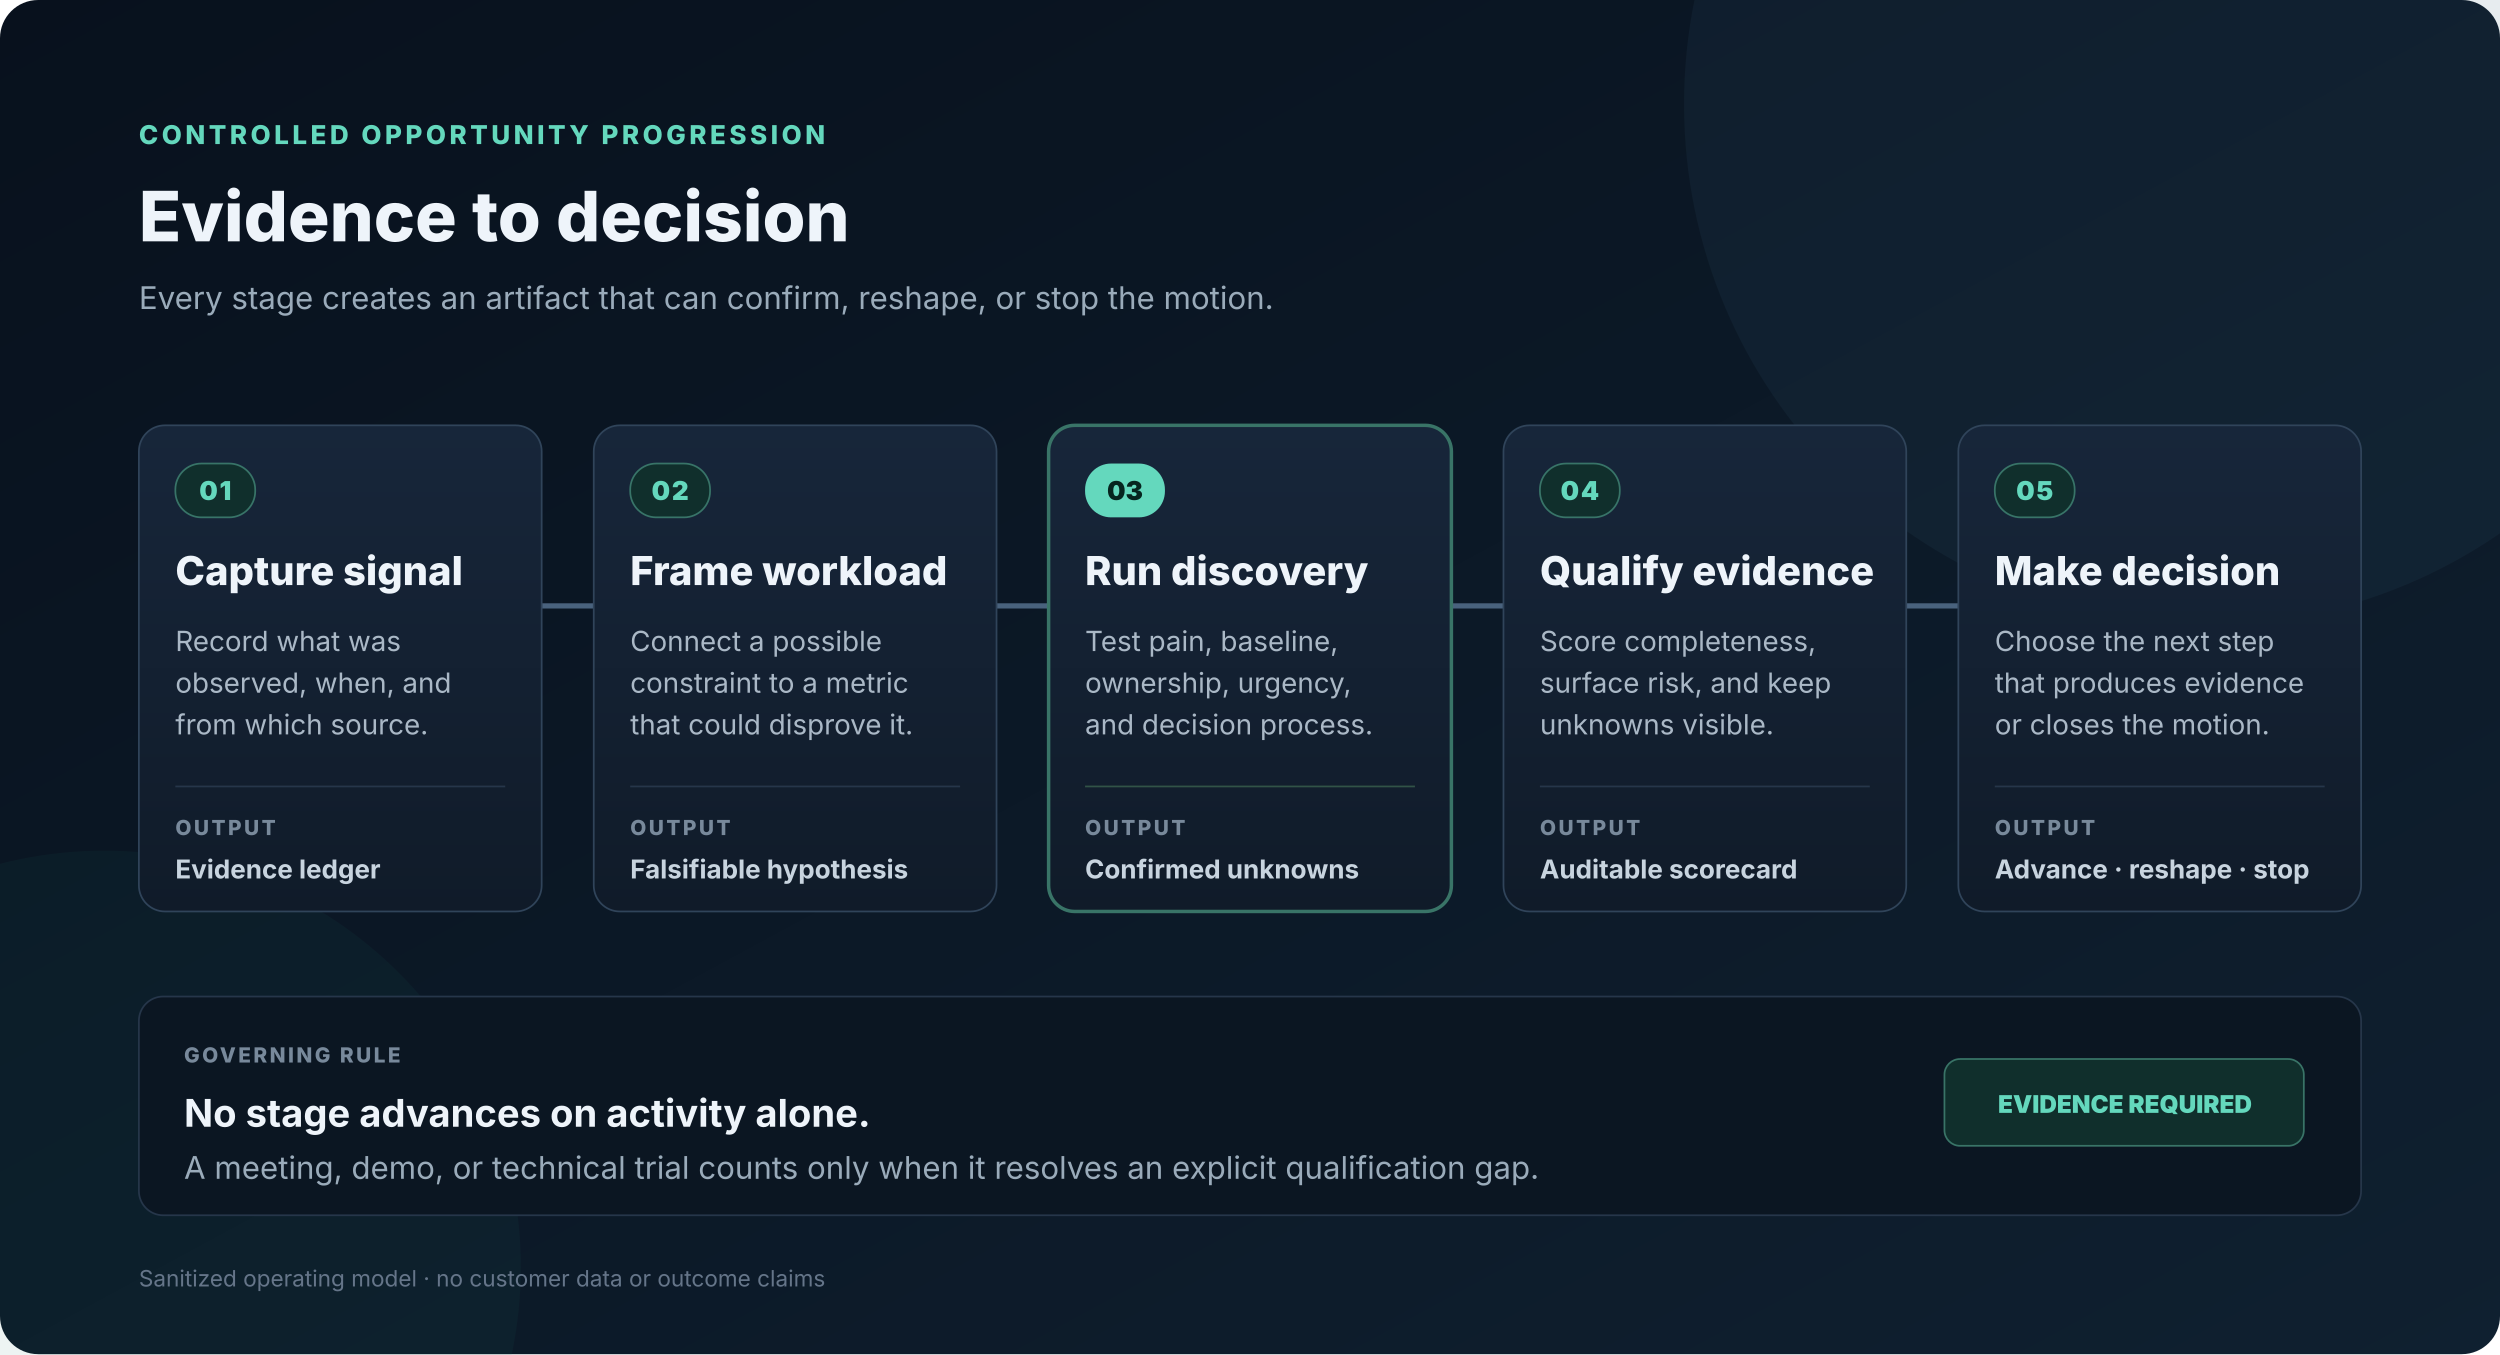
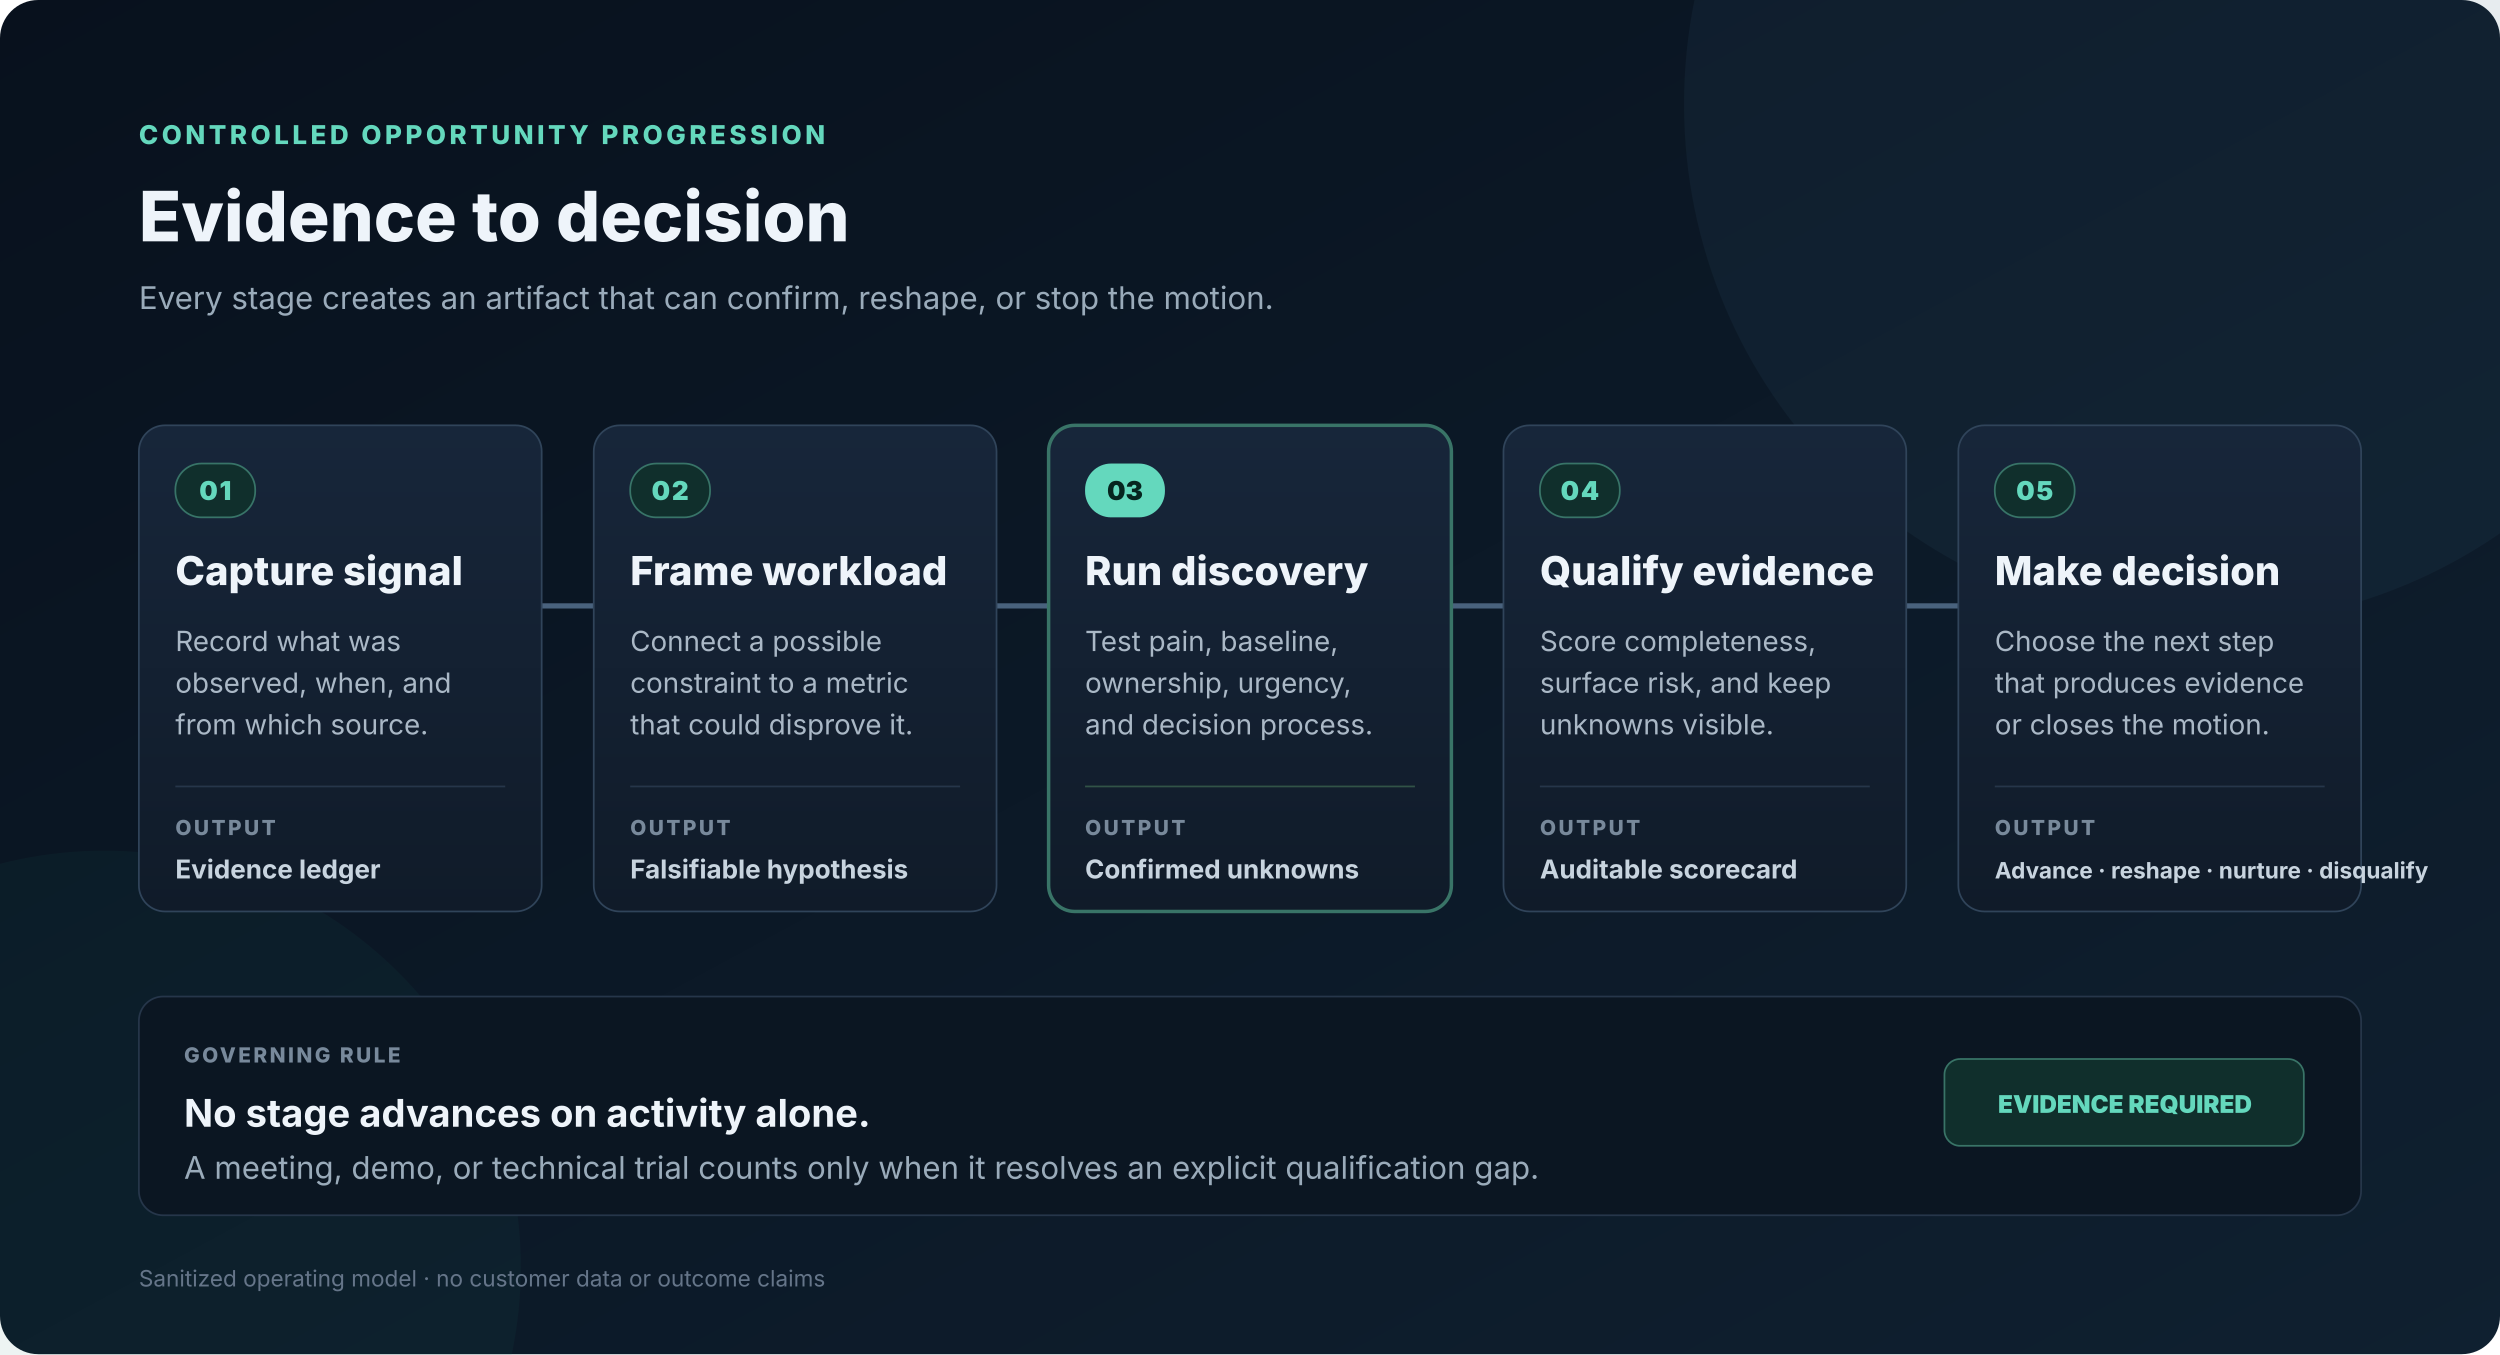
<svg xmlns="http://www.w3.org/2000/svg" width="1440" height="780" viewBox="0 0 1440 780" role="img" aria-labelledby="title desc">
  <defs>
    <linearGradient id="bg" x1="0" x2="1" y1="0" y2="1">
      <stop stop-color="#08111d" />
      <stop offset="1" stop-color="#0f2030" />
    </linearGradient>
    <linearGradient id="card" x1="0" x2="0" y1="0" y2="1">
      <stop stop-color="#17263a" />
      <stop offset="1" stop-color="#101b29" />
    </linearGradient>
    <marker id="arrow" markerWidth="10" markerHeight="10" refX="8" refY="5" orient="auto">
      <path d="M0,0 L10,5 L0,10 Z" fill="#49627d" />
    </marker>
    <style>
      text { font-family: Inter, ui-sans-serif, system-ui, -apple-system, BlinkMacSystemFont, "Segoe UI", sans-serif; }
      .eyebrow { fill: #64d8bd; font-size: 15px; font-weight: 800; letter-spacing: 2px; }
      .heading { fill: #eef4fa; font-size: 40px; font-weight: 760; }
      .intro { fill: #9aabba; font-size: 18px; }
      .number { fill: #64d8bd; font-size: 15px; font-weight: 900; letter-spacing: 1px; }
      .title { fill: #eef4fa; font-size: 23px; font-weight: 760; }
      .body { fill: #aab8c6; font-size: 16px; }
      .label { fill: #78899b; font-size: 12px; font-weight: 800; letter-spacing: 1.4px; }
    </style>
  </defs>
  <rect width="1440" height="780" rx="22" fill="url(#bg)" />
  <circle cx="1270" cy="60" r="300" fill="#345c73" opacity=".12" />
  <circle cx="60" cy="730" r="240" fill="#1e7566" opacity=".08" />
  <text x="80" y="83" class="eyebrow">CONTROLLED OPPORTUNITY PROGRESSION</text>
  <text x="80" y="139" class="heading">Evidence to decision</text>
  <text x="80" y="178" class="intro">Every stage creates an artifact that can confirm, reshape, or stop the motion.</text>
  <line x1="250" y1="349" x2="1190" y2="349" stroke="#49627d" stroke-width="3" marker-end="url(#arrow)" />
  <g>
    <rect x="80" y="245" width="232" height="280" rx="15" fill="url(#card)" stroke="#30445a" />
    <rect x="101" y="267" width="46" height="31" rx="15" fill="#102f2c" stroke="#387468" />
    <text x="124" y="288" class="number" text-anchor="middle">01</text>
    <text x="101" y="337" class="title">Capture signal</text>
    <text x="101" y="375" class="body">Record what was</text>
    <text x="101" y="399" class="body">observed, when, and</text>
    <text x="101" y="423" class="body">from which source.</text>
    <line x1="101" y1="453" x2="291" y2="453" stroke="#26364a" />
    <text x="101" y="481" class="label">OUTPUT</text>
    <text x="101" y="506" fill="#c8d4df" font-size="15" font-weight="700">Evidence ledger</text>
    <rect x="342" y="245" width="232" height="280" rx="15" fill="url(#card)" stroke="#30445a" />
    <rect x="363" y="267" width="46" height="31" rx="15" fill="#102f2c" stroke="#387468" />
    <text x="386" y="288" class="number" text-anchor="middle">02</text>
    <text x="363" y="337" class="title">Frame workload</text>
    <text x="363" y="375" class="body">Connect a possible</text>
    <text x="363" y="399" class="body">constraint to a metric</text>
    <text x="363" y="423" class="body">that could disprove it.</text>
    <line x1="363" y1="453" x2="553" y2="453" stroke="#26364a" />
    <text x="363" y="481" class="label">OUTPUT</text>
    <text x="363" y="506" fill="#c8d4df" font-size="15" font-weight="700">Falsifiable hypothesis</text>
    <rect x="604" y="245" width="232" height="280" rx="15" fill="url(#card)" stroke="#397467" stroke-width="2" />
    <rect x="625" y="267" width="46" height="31" rx="15" fill="#64d8bd" />
    <text x="648" y="288" fill="#06251f" font-size="15" font-weight="900" text-anchor="middle">03</text>
    <text x="625" y="337" class="title">Run discovery</text>
    <text x="625" y="375" class="body">Test pain, baseline,</text>
    <text x="625" y="399" class="body">ownership, urgency,</text>
    <text x="625" y="423" class="body">and decision process.</text>
    <line x1="625" y1="453" x2="815" y2="453" stroke="#315347" />
    <text x="625" y="481" class="label">OUTPUT</text>
    <text x="625" y="506" fill="#c8d4df" font-size="15" font-weight="700">Confirmed unknowns</text>
    <rect x="866" y="245" width="232" height="280" rx="15" fill="url(#card)" stroke="#30445a" />
    <rect x="887" y="267" width="46" height="31" rx="15" fill="#102f2c" stroke="#387468" />
    <text x="910" y="288" class="number" text-anchor="middle">04</text>
    <text x="887" y="337" class="title">Qualify evidence</text>
    <text x="887" y="375" class="body">Score completeness,</text>
    <text x="887" y="399" class="body">surface risk, and keep</text>
    <text x="887" y="423" class="body">unknowns visible.</text>
    <line x1="887" y1="453" x2="1077" y2="453" stroke="#26364a" />
    <text x="887" y="481" class="label">OUTPUT</text>
    <text x="887" y="506" fill="#c8d4df" font-size="15" font-weight="700">Auditable scorecard</text>
    <rect x="1128" y="245" width="232" height="280" rx="15" fill="url(#card)" stroke="#30445a" />
    <rect x="1149" y="267" width="46" height="31" rx="15" fill="#102f2c" stroke="#387468" />
    <text x="1172" y="288" class="number" text-anchor="middle">05</text>
    <text x="1149" y="337" class="title">Make decision</text>
    <text x="1149" y="375" class="body">Choose the next step</text>
    <text x="1149" y="399" class="body">that produces evidence</text>
    <text x="1149" y="423" class="body">or closes the motion.</text>
    <line x1="1149" y1="453" x2="1339" y2="453" stroke="#26364a" />
    <text x="1149" y="481" class="label">OUTPUT</text>
-     <text x="1149" y="506" fill="#c8d4df" font-size="15" font-weight="700">Advance · reshape · stop</text>
+     <text x="1149" y="506" fill="#c8d4df" font-size="13" font-weight="700">Advance · reshape · nurture · disqualify</text>
  </g>
  <rect x="80" y="574" width="1280" height="126" rx="14" fill="#0b1622" stroke="#26364a" />
  <text x="106" y="612" class="label">GOVERNING RULE</text>
  <text x="106" y="649" fill="#eef4fa" font-size="22" font-weight="730">No stage advances on activity alone.</text>
  <text x="106" y="679" class="intro">A meeting, demo, or technical trial counts only when it resolves an explicit qualification gap.</text>
  <rect x="1120" y="610" width="207" height="50" rx="9" fill="#102f2c" stroke="#397467" />
  <text x="1224" y="641" fill="#64d8bd" font-size="14" font-weight="850" text-anchor="middle">EVIDENCE REQUIRED</text>
  <text x="80" y="741" fill="#657589" font-size="13">Sanitized operating model · no customer data or outcome claims</text>
</svg>
